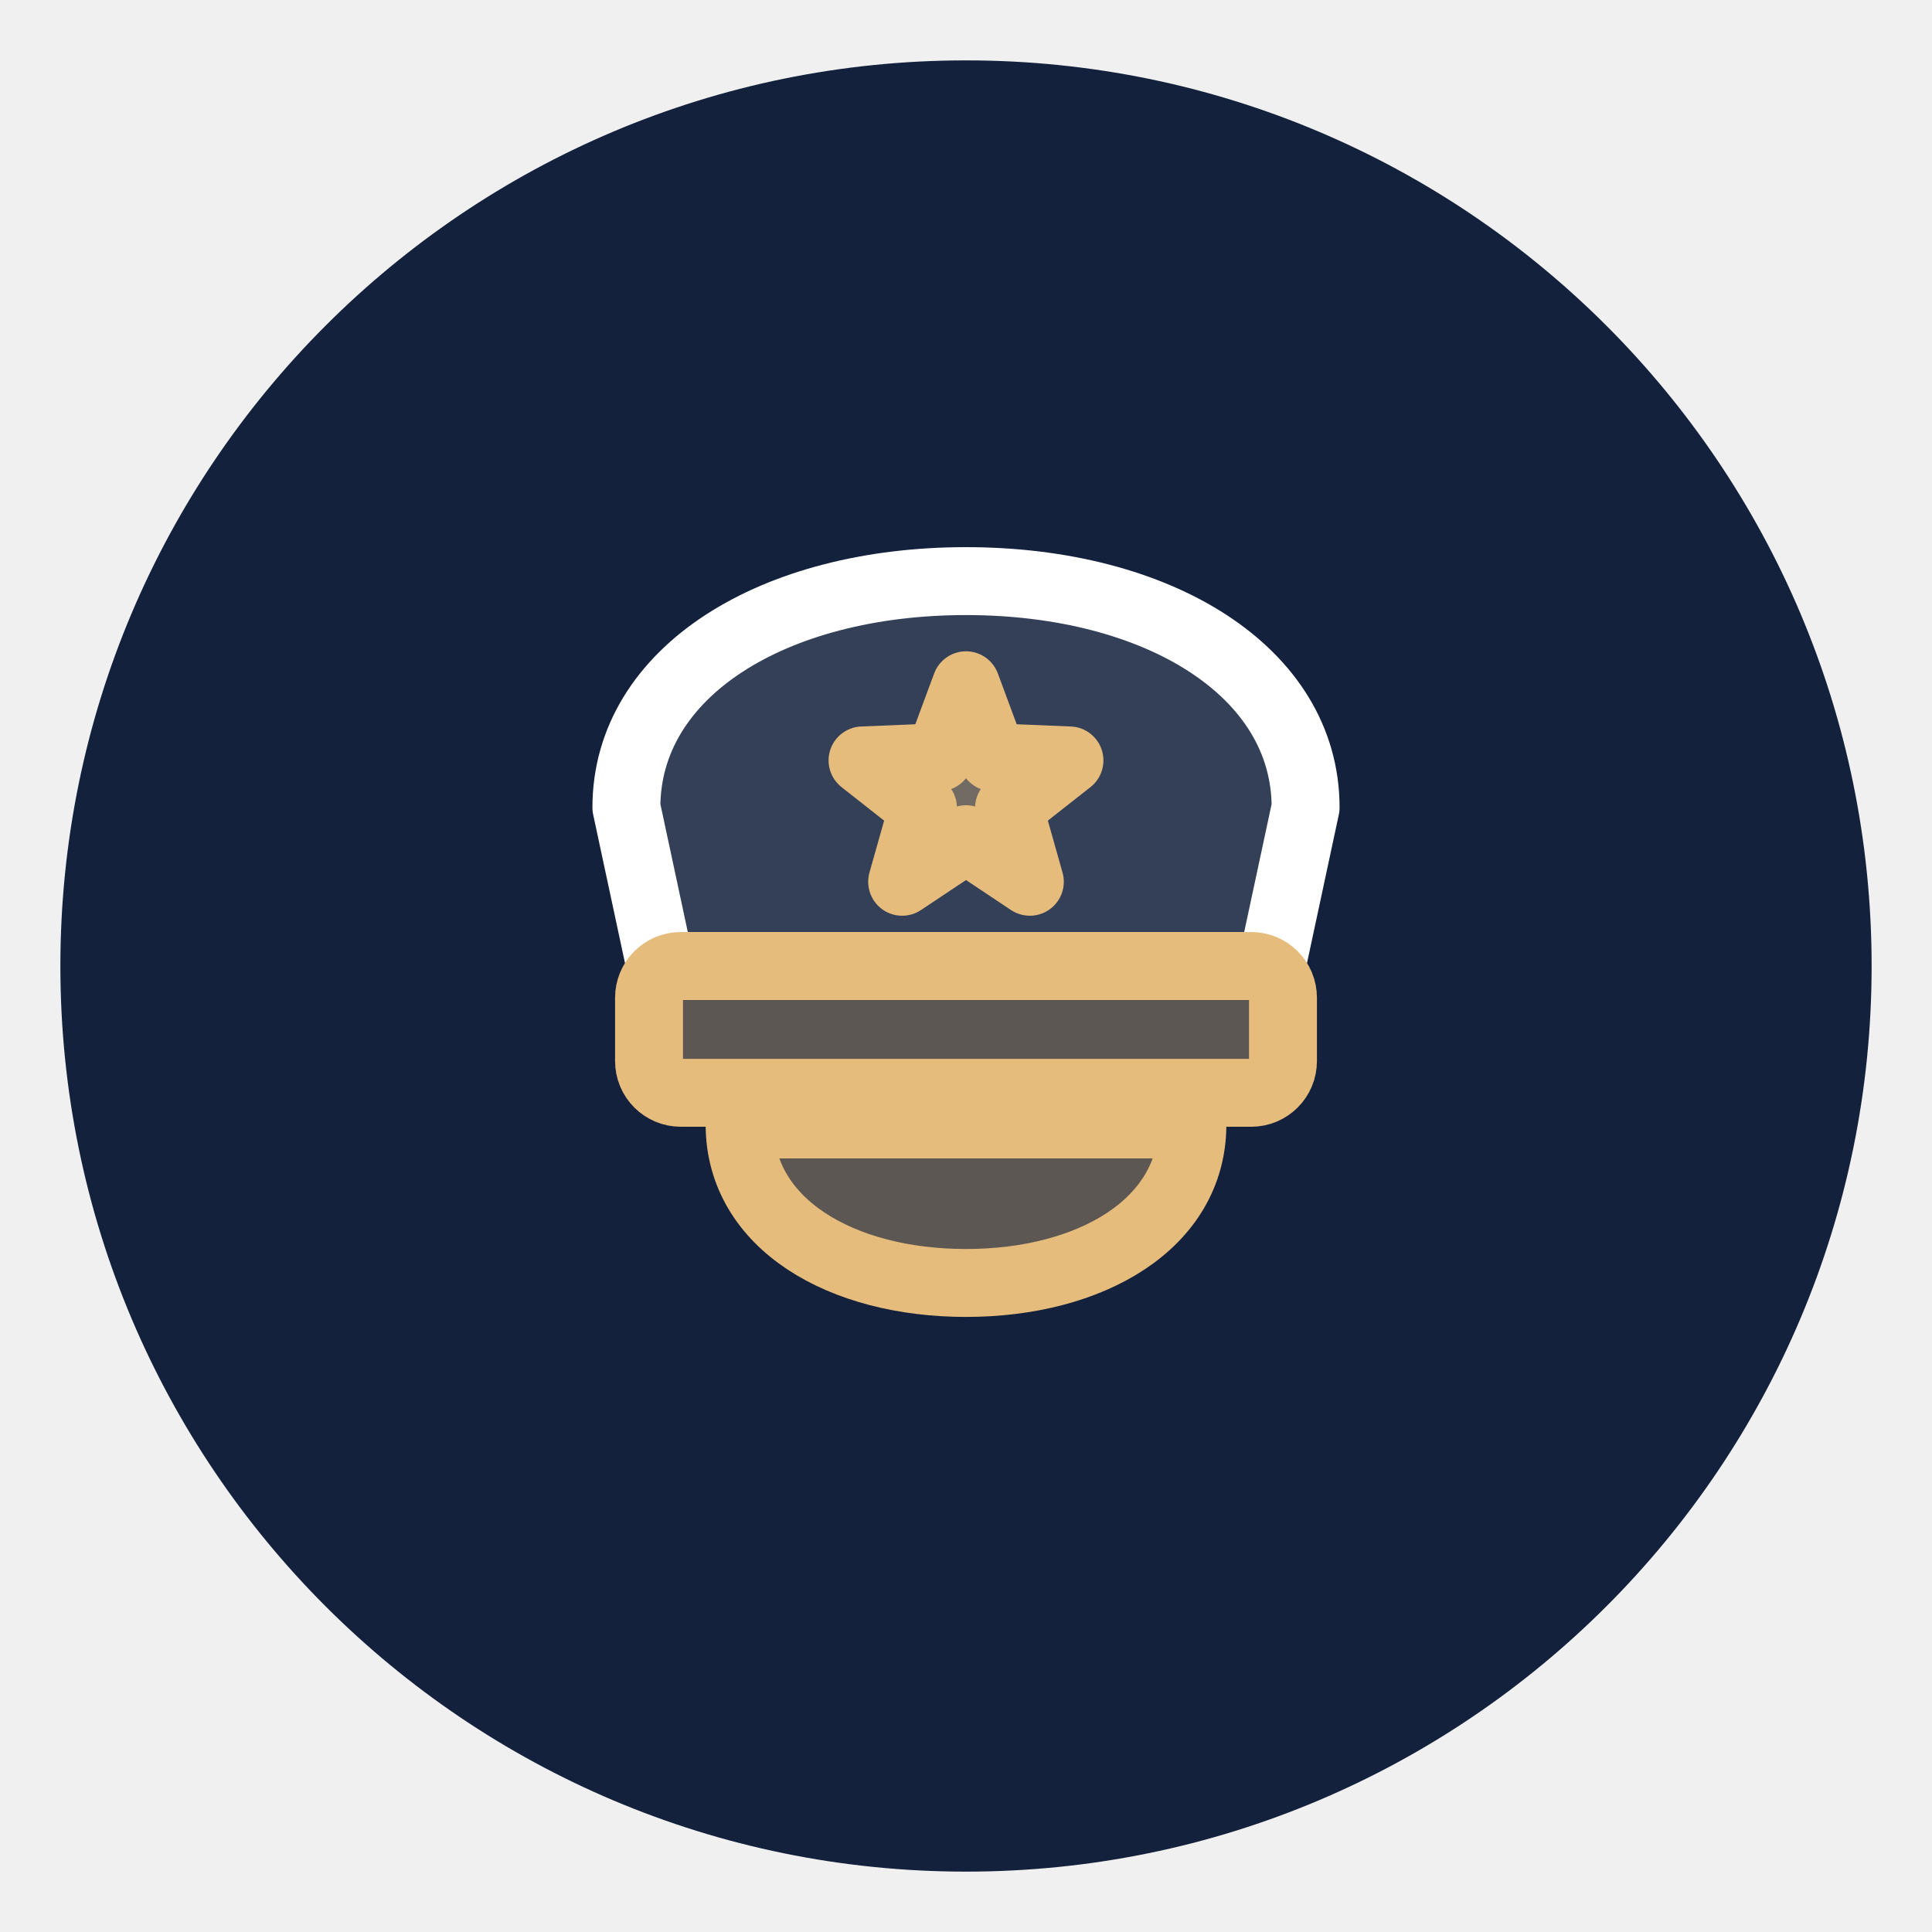
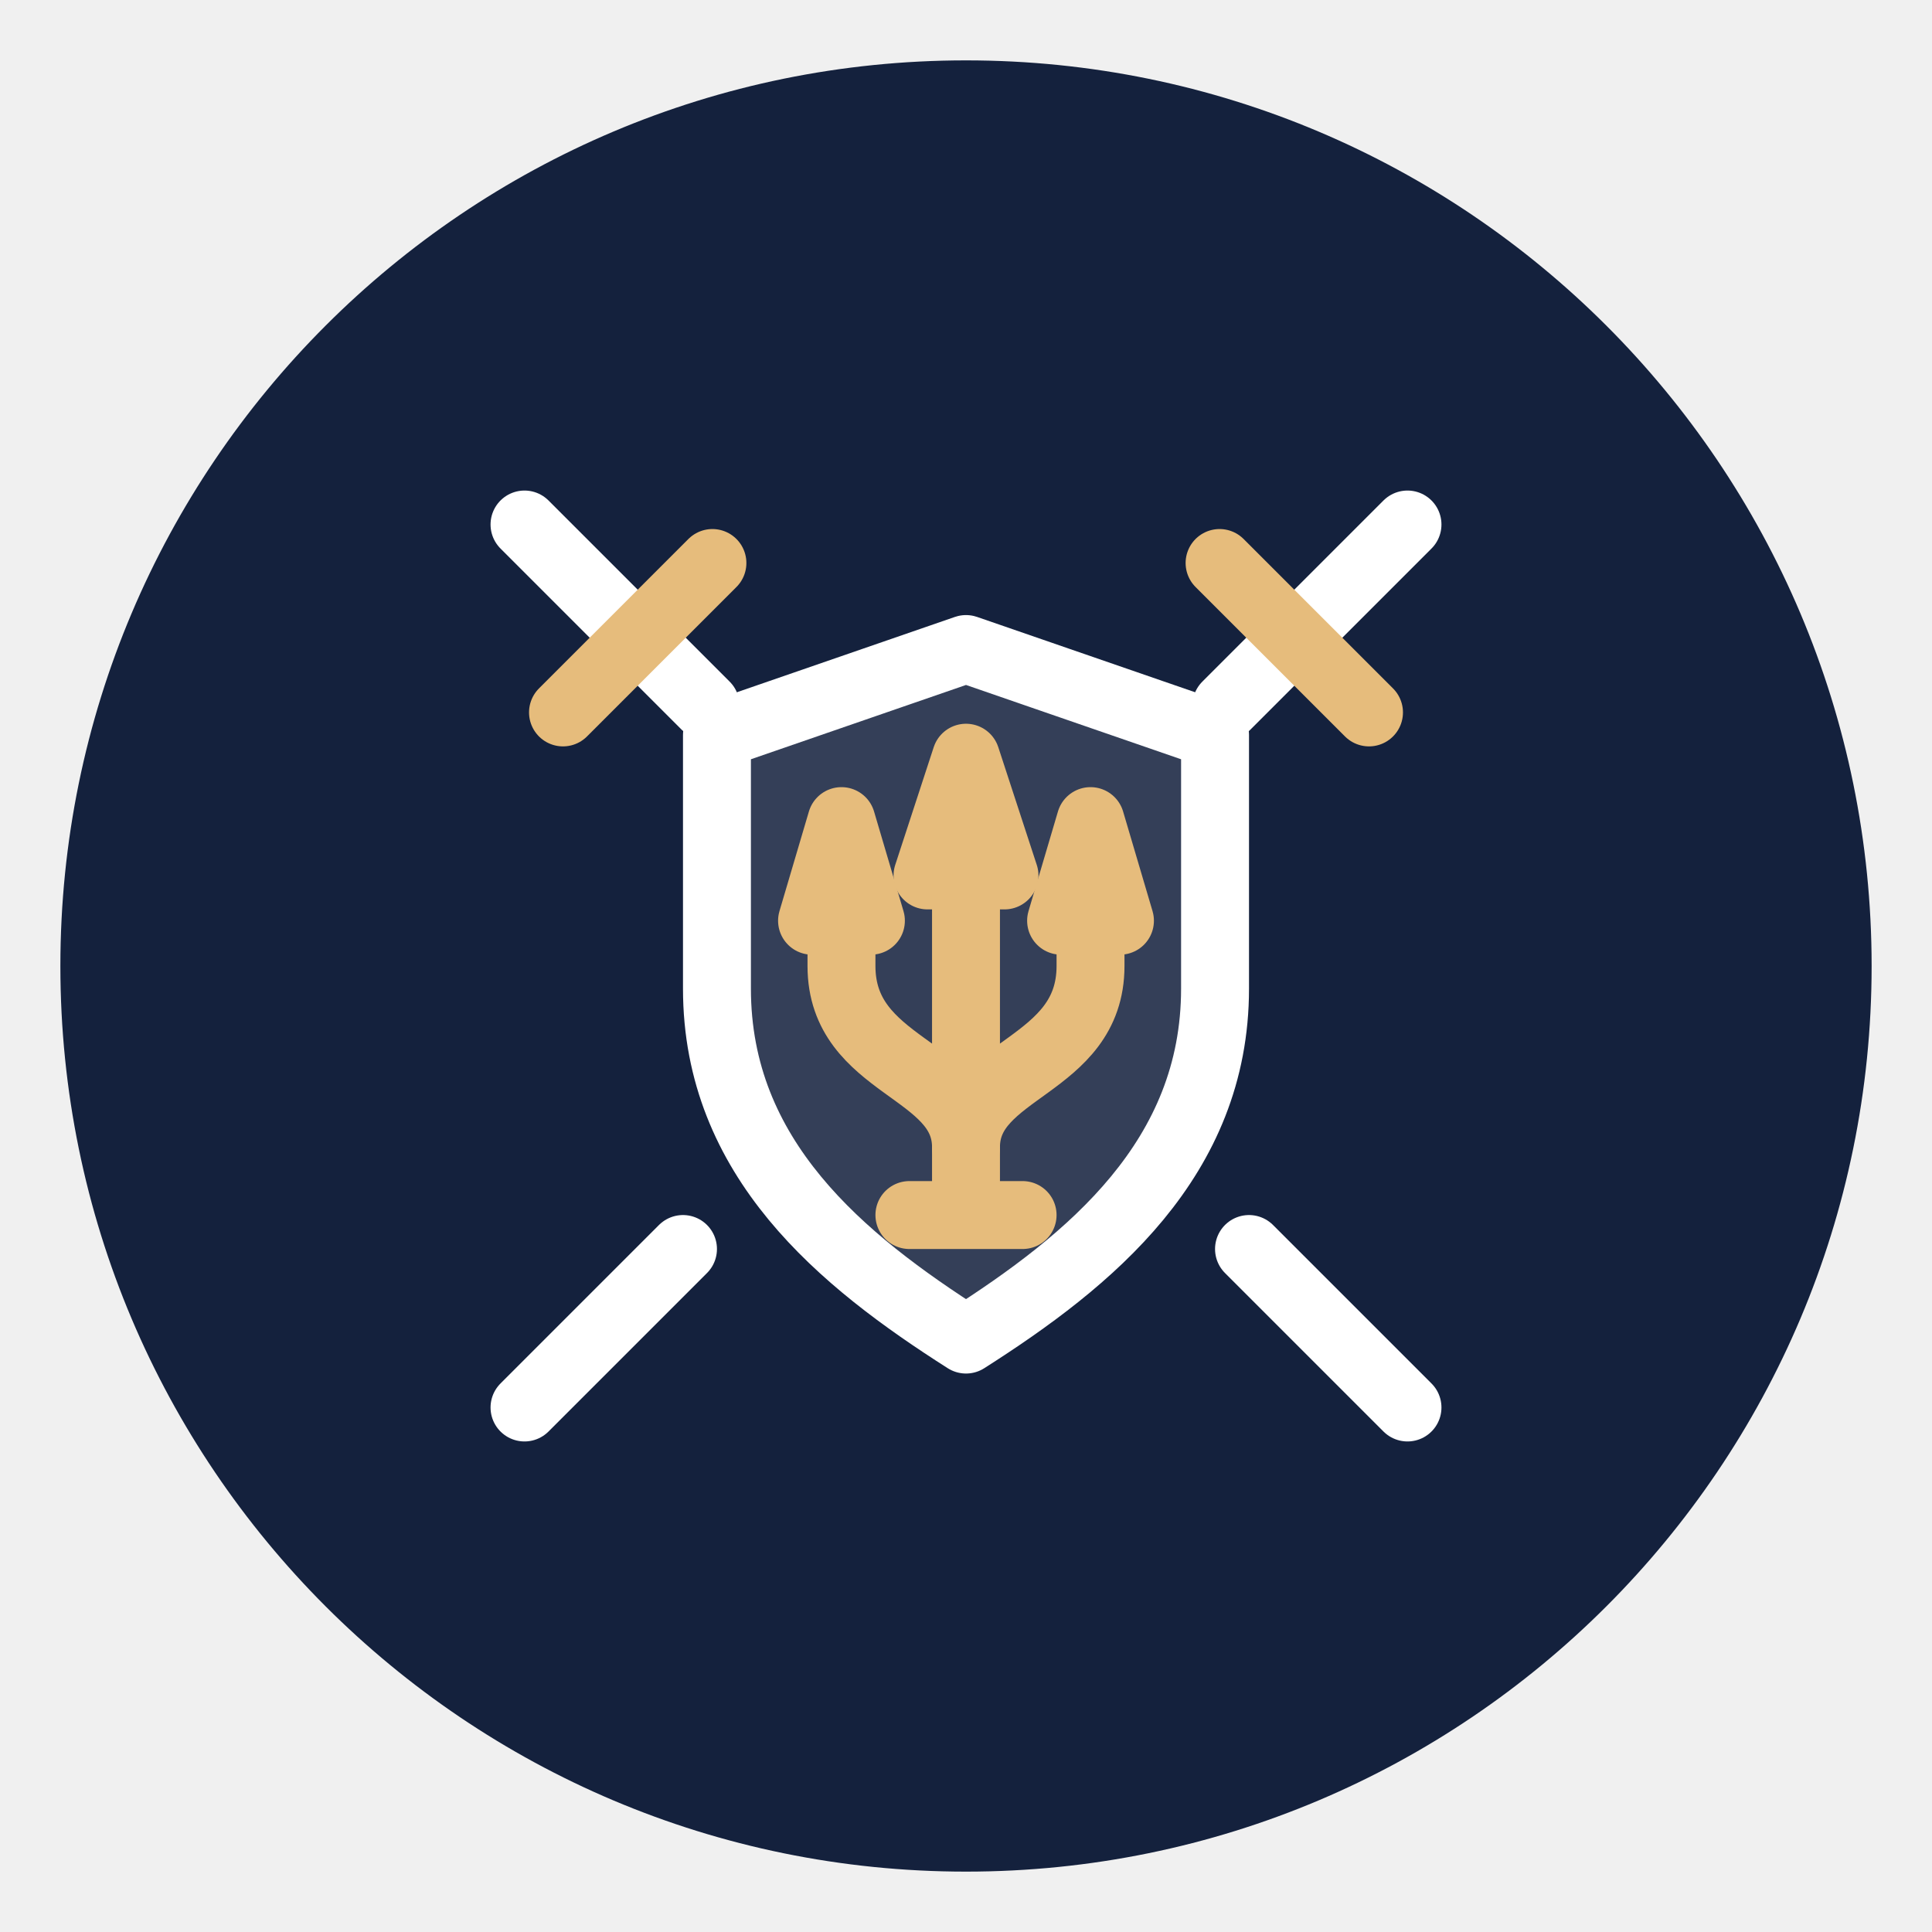
<svg xmlns="http://www.w3.org/2000/svg" viewBox="0 0 64 64" width="128" height="128" fill="none" stroke-linecap="round" stroke-linejoin="round" role="img" aria-label="Військове право">
  <circle cx="32" cy="32" r="30" fill="#14213D" />
  <g transform="translate(14 14) scale(0.75)">
-     <path d="M10.5 24 L9 17 C9 11 15.5 7 24 7 C32.5 7 39 11 39 17 L37.5 24 Z" fill="rgba(255,255,255,0.14)" stroke="#FFFFFF" stroke-width="3" />
-     <path d="M24.00 11.60 L25.18 14.78 L28.57 14.92 L25.90 17.02 L26.82 20.28 L24.00 18.40 L21.18 20.28 L22.10 17.02 L19.43 14.92 L22.82 14.78 Z" fill="rgba(230,188,124,0.35)" stroke="#E6BC7C" stroke-width="3" />
-     <rect x="10" y="24" width="28" height="5.6" rx="1.4" fill="rgba(230,188,124,0.35)" stroke="#E6BC7C" stroke-width="3" />
-     <path d="M14 31 H34 C34 35.4 29.5 38 24 38 C18.5 38 14 35.4 14 31 Z" fill="rgba(230,188,124,0.35)" stroke="#E6BC7C" stroke-width="3" />
+     <path d="M4.5 4.5 L12.5 12.5" fill="none" stroke="#FFFFFF" stroke-width="3" />
+     <path d="M6.2 12.8 L12.8 6.2" fill="none" stroke="#E6BC7C" stroke-width="3" />
+     <path d="M36.5 36.5 L43.5 43.5" fill="none" stroke="#FFFFFF" stroke-width="3" />
+     <path d="M43.5 4.5 L35.5 12.5" fill="none" stroke="#FFFFFF" stroke-width="3" />
+     <path d="M41.8 12.8 L35.2 6.2" fill="none" stroke="#E6BC7C" stroke-width="3" />
+     <path d="M11.5 36.5 L4.5 43.5" fill="none" stroke="#FFFFFF" stroke-width="3" />
+     <path d="M24 10 L35 13.8 V25 C35 32.5 29.5 37 24 40.5 C18.5 37 13 32.5 13 25 V13.8 Z" fill="rgba(255,255,255,0.14)" stroke="#FFFFFF" stroke-width="3" />
+     <path d="M24 16 V34.5" fill="none" stroke="#E6BC7C" stroke-width="3" />
+     <path d="M22.3 20 L24 14.8 L25.7 20 Z" fill="rgba(230,188,124,0.35)" stroke="#E6BC7C" stroke-width="3" />
+     <path d="M18.5 19.5 V24 C18.5 28.5 24 28.5 24 32" fill="none" stroke="#E6BC7C" stroke-width="3" />
+     <path d="M29.5 19.5 V24 C29.5 28.5 24 28.5 24 32" fill="none" stroke="#E6BC7C" stroke-width="3" />
+     <path d="M17.2 22 L18.5 17.6 L19.8 22 Z" fill="rgba(230,188,124,0.35)" stroke="#E6BC7C" stroke-width="3" />
+     <path d="M28.2 22 L29.5 17.6 L30.8 22 Z" fill="rgba(230,188,124,0.35)" stroke="#E6BC7C" stroke-width="3" />
+     <path d="M21.5 35 H26.5" fill="none" stroke="#E6BC7C" stroke-width="3" />
  </g>
</svg>
